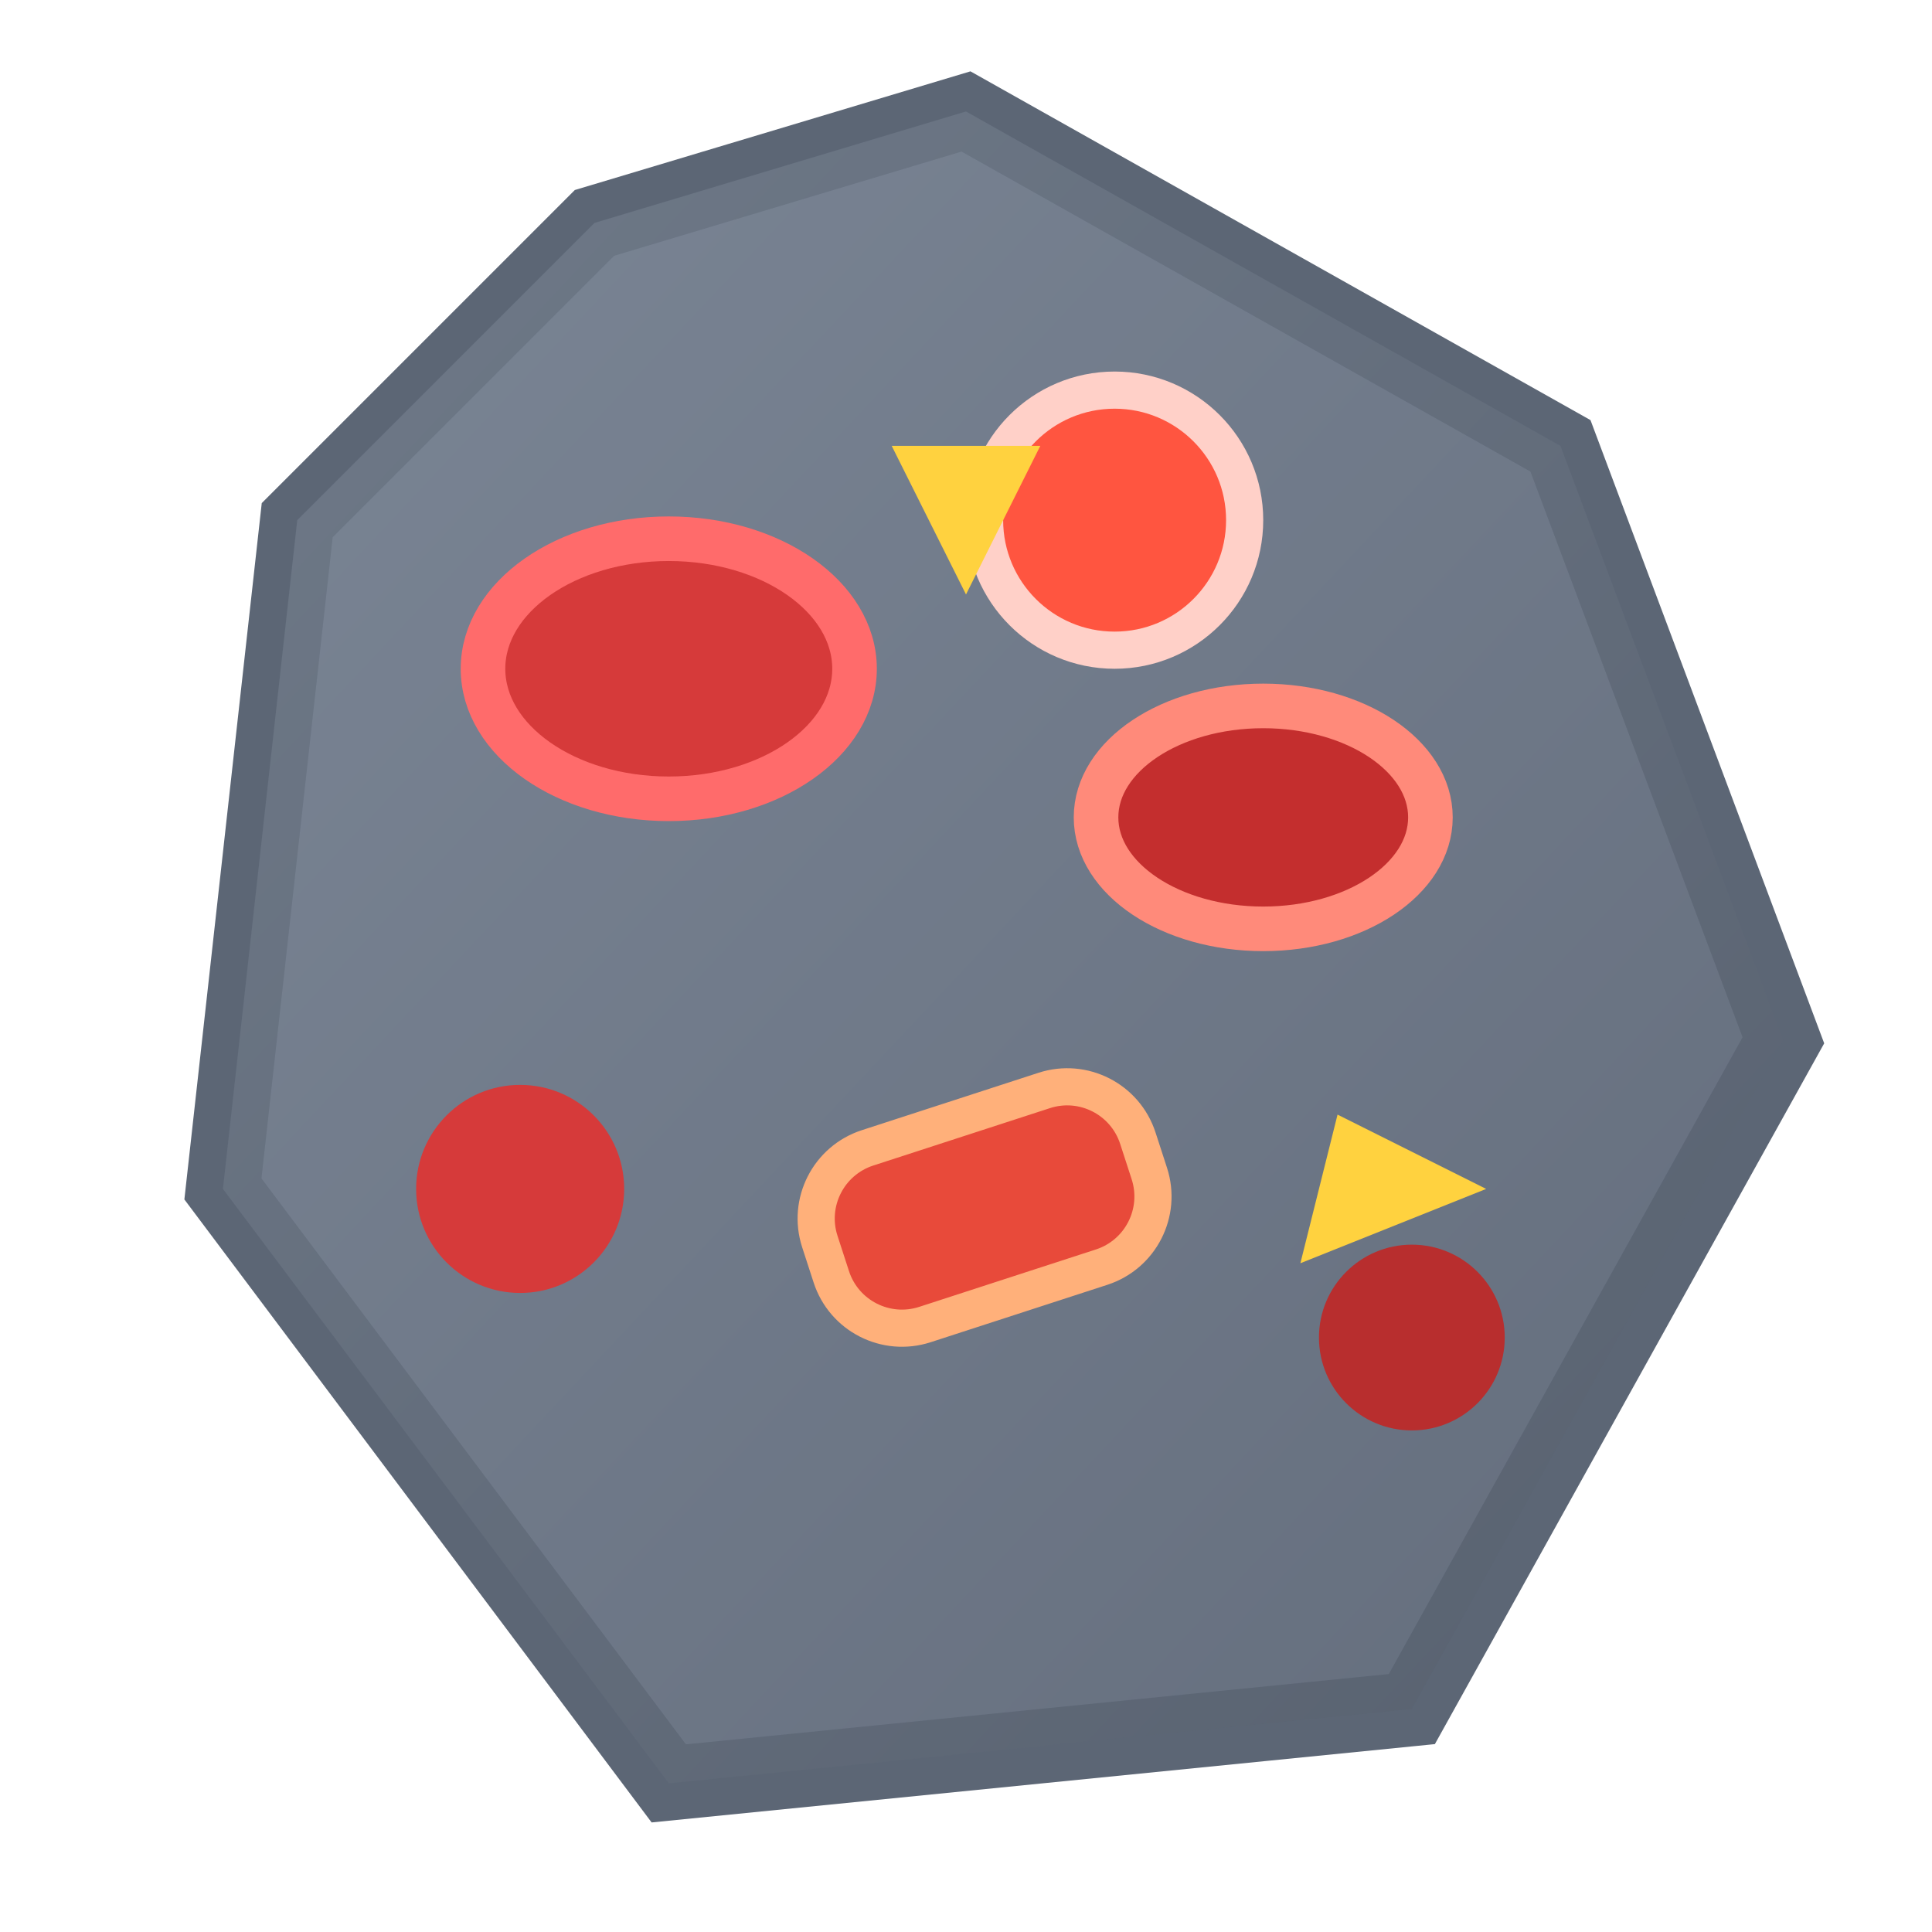
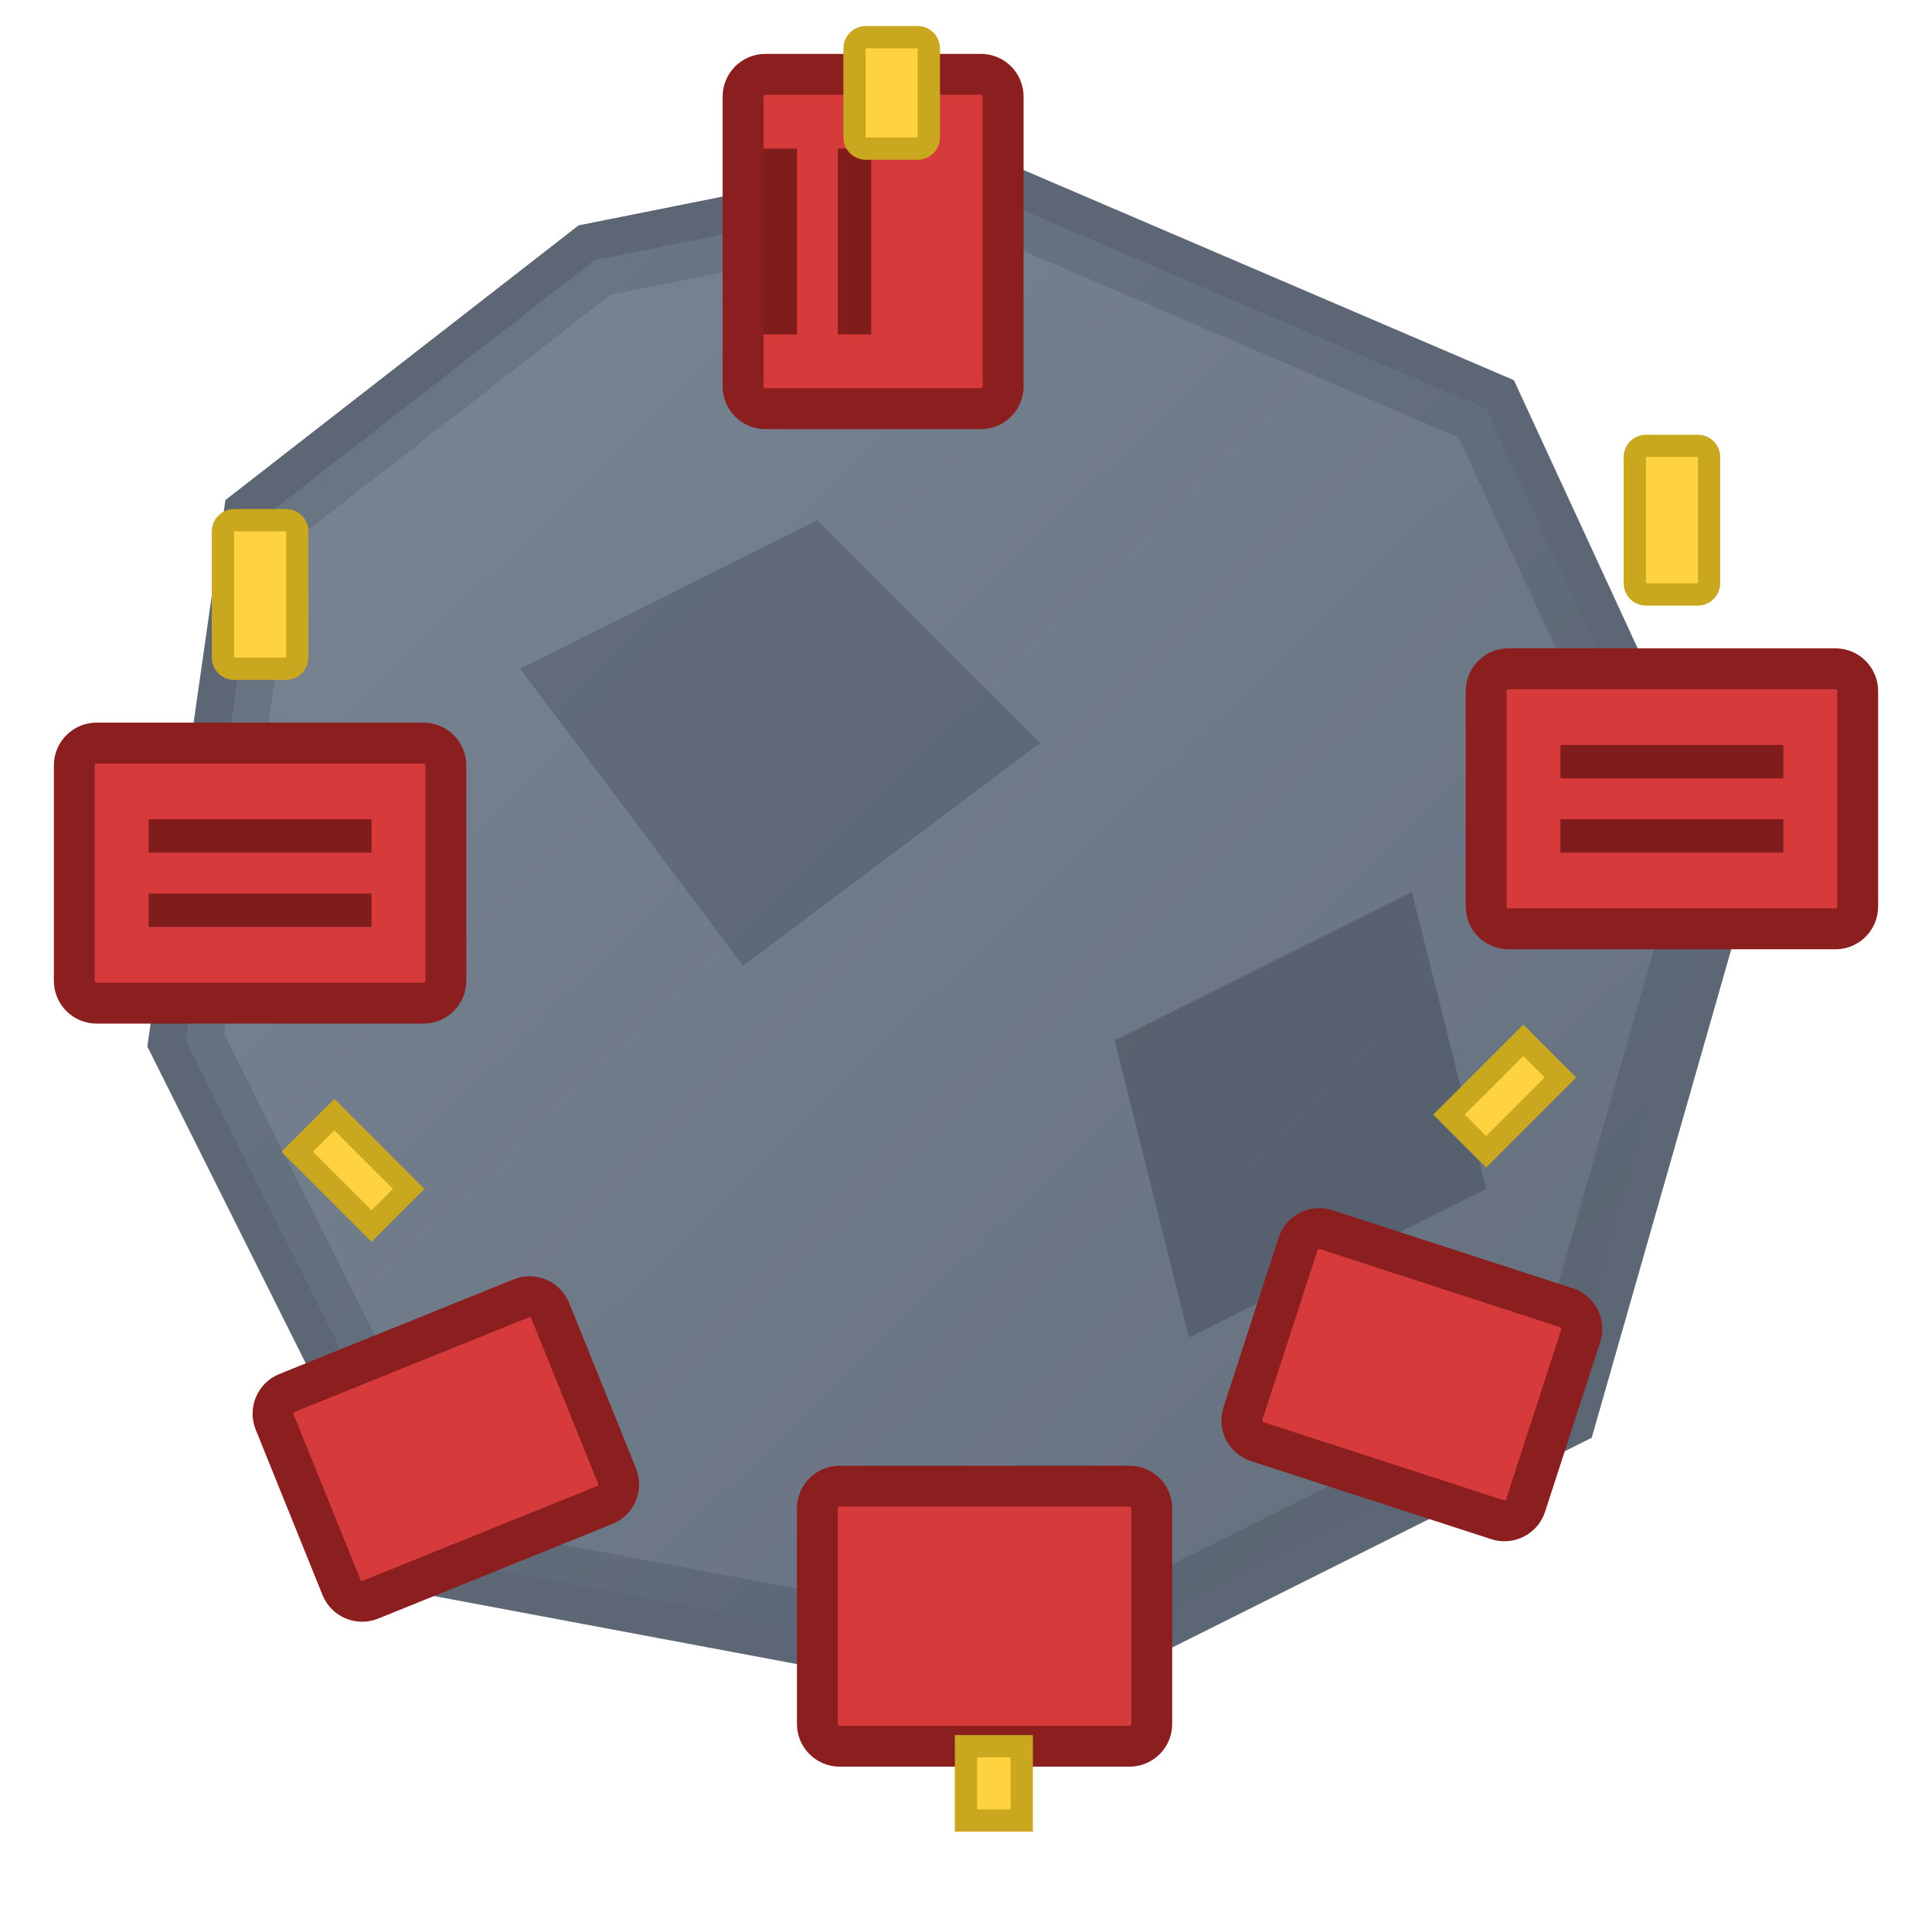
<svg xmlns="http://www.w3.org/2000/svg" width="52" height="52">
-   <path d="M26 3 L42 12 L48 28 L38 46 L18 48 L6 32 L8 14 L16 6 Z" fill="#6E7888" stroke="#5C6675" stroke-width="2" />
-   <path d="M26 3 L42 12 L48 28 L38 46 L18 48 L6 32 L8 14 L16 6 Z" fill="url(#mg)" opacity="0.3" />
-   <ellipse cx="18" cy="18" rx="5" ry="3.5" fill="#D63A3A" stroke="#FF6B6B" stroke-width="1.2" />
-   <ellipse cx="34" cy="22" rx="4.5" ry="3" fill="#C42E2E" stroke="#FF8A7A" stroke-width="1.2" />
-   <rect x="22" y="30" width="9" height="5" rx="2" fill="#E84A3A" stroke="#FFB07A" stroke-width="1" transform="rotate(-18 26.5 32.5)" />
-   <circle cx="30" cy="14" r="3.5" fill="#FF5540" stroke="#FFD0C8" stroke-width="1" />
-   <circle cx="14" cy="32" r="2.8" fill="#D63A3A" />
-   <circle cx="38" cy="36" r="2.5" fill="#B82E2E" />
-   <path d="M24 12 L28 12 L26 16 Z" fill="#FFD23F" />
-   <path d="M36 30 L40 32 L35 34 Z" fill="#FFD23F" />
+   <path d="M26 5 L40 11 L46 24 L42 38 L28 45 L12 42 L5 28 L7 14 L16 7 Z" fill="#6E7888" stroke="#5C6675" stroke-width="2" />
+   <path d="M26 5 L40 11 L46 24 L42 38 L28 45 L12 42 L5 28 L7 14 L16 7 Z" fill="url(#mg)" opacity="0.28" />
+   <path d="M14 18 L22 14 L28 20 L20 26 Z" fill="#4A5260" opacity="0.45" />
+   <path d="M30 28 L38 24 L40 32 L32 36 Z" fill="#3A424E" opacity="0.4" />
+   <g fill="#D63A3A" stroke="#8B1E1E" stroke-width="1.1">
+     <rect x="2" y="20" width="10" height="7" rx="0.6" />
+     <rect x="40" y="18" width="10" height="7" rx="0.6" />
+     <rect x="8" y="36" width="8" height="6" rx="0.6" transform="rotate(-22 12 39)" />
+     <rect x="34" y="34" width="8" height="6" rx="0.6" transform="rotate(18 38 37)" />
+     <rect x="20" y="2" width="7" height="9" rx="0.6" />
+     <rect x="22" y="40" width="9" height="7" rx="0.6" />
+   </g>
+   <g stroke="#5C1010" stroke-width="0.9" fill="none" opacity="0.7">
+     <line x1="4" y1="22.5" x2="10" y2="22.5" />
+     <line x1="4" y1="24.5" x2="10" y2="24.5" />
+     <line x1="42" y1="20.5" x2="48" y2="20.5" />
+     <line x1="42" y1="22.5" x2="48" y2="22.5" />
+     <line x1="21" y1="4" x2="21" y2="9" />
+     <line x1="23" y1="4" x2="23" y2="9" />
+   </g>
+   <g fill="#FFD23F" stroke="#C9A820" stroke-width="0.6">
+     <rect x="6" y="14" width="2" height="4" rx="0.3" />
+     <rect x="44" y="12" width="2" height="4" rx="0.3" />
+     <rect x="23" y="1" width="2" height="3" rx="0.3" />
+     <path d="M10 33 L8 31 L9 30 L11 32 Z" />
+     <path d="M40 31 L42 29 L41 28 L39 30 Z" />
+     <path d="M26 47 L26 49 L27.5 49 L27.5 47 Z" />
+   </g>
  <defs>
    <linearGradient id="mg" x1="0" y1="0" x2="1" y2="1">
      <stop offset="0%" stop-color="#9CA8B8" />
      <stop offset="100%" stop-color="#4A5260" />
    </linearGradient>
  </defs>
</svg>
